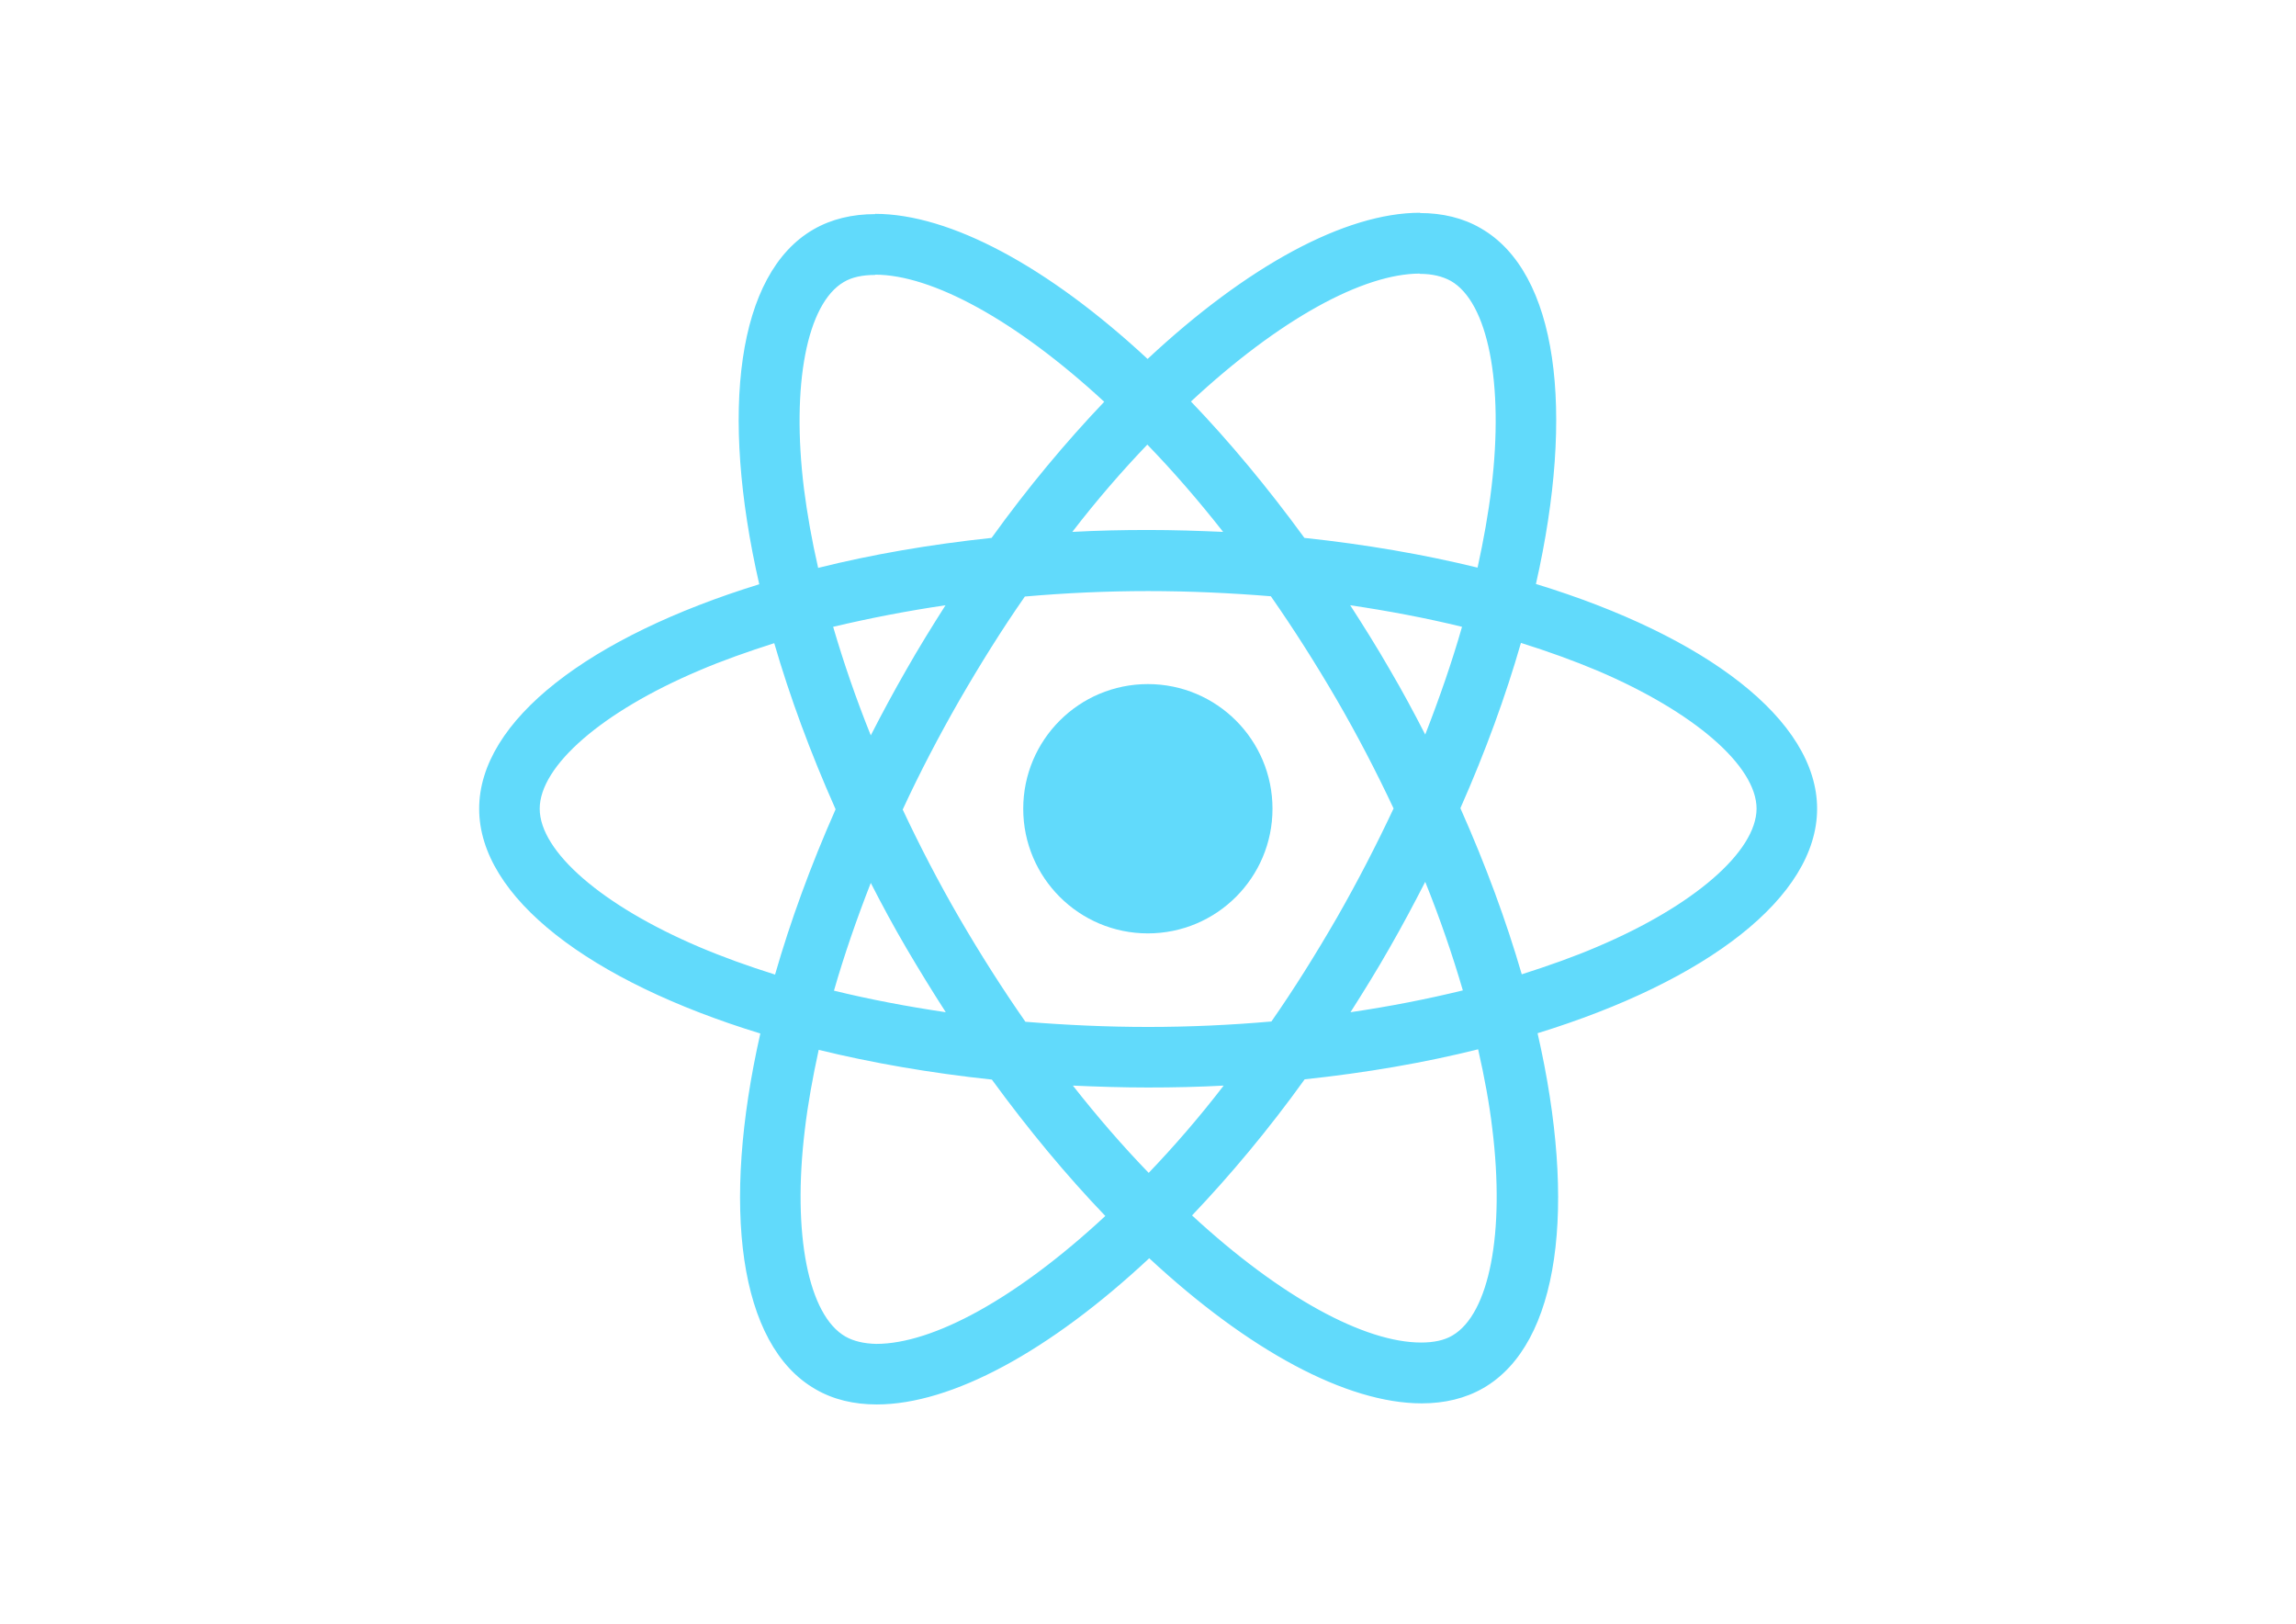
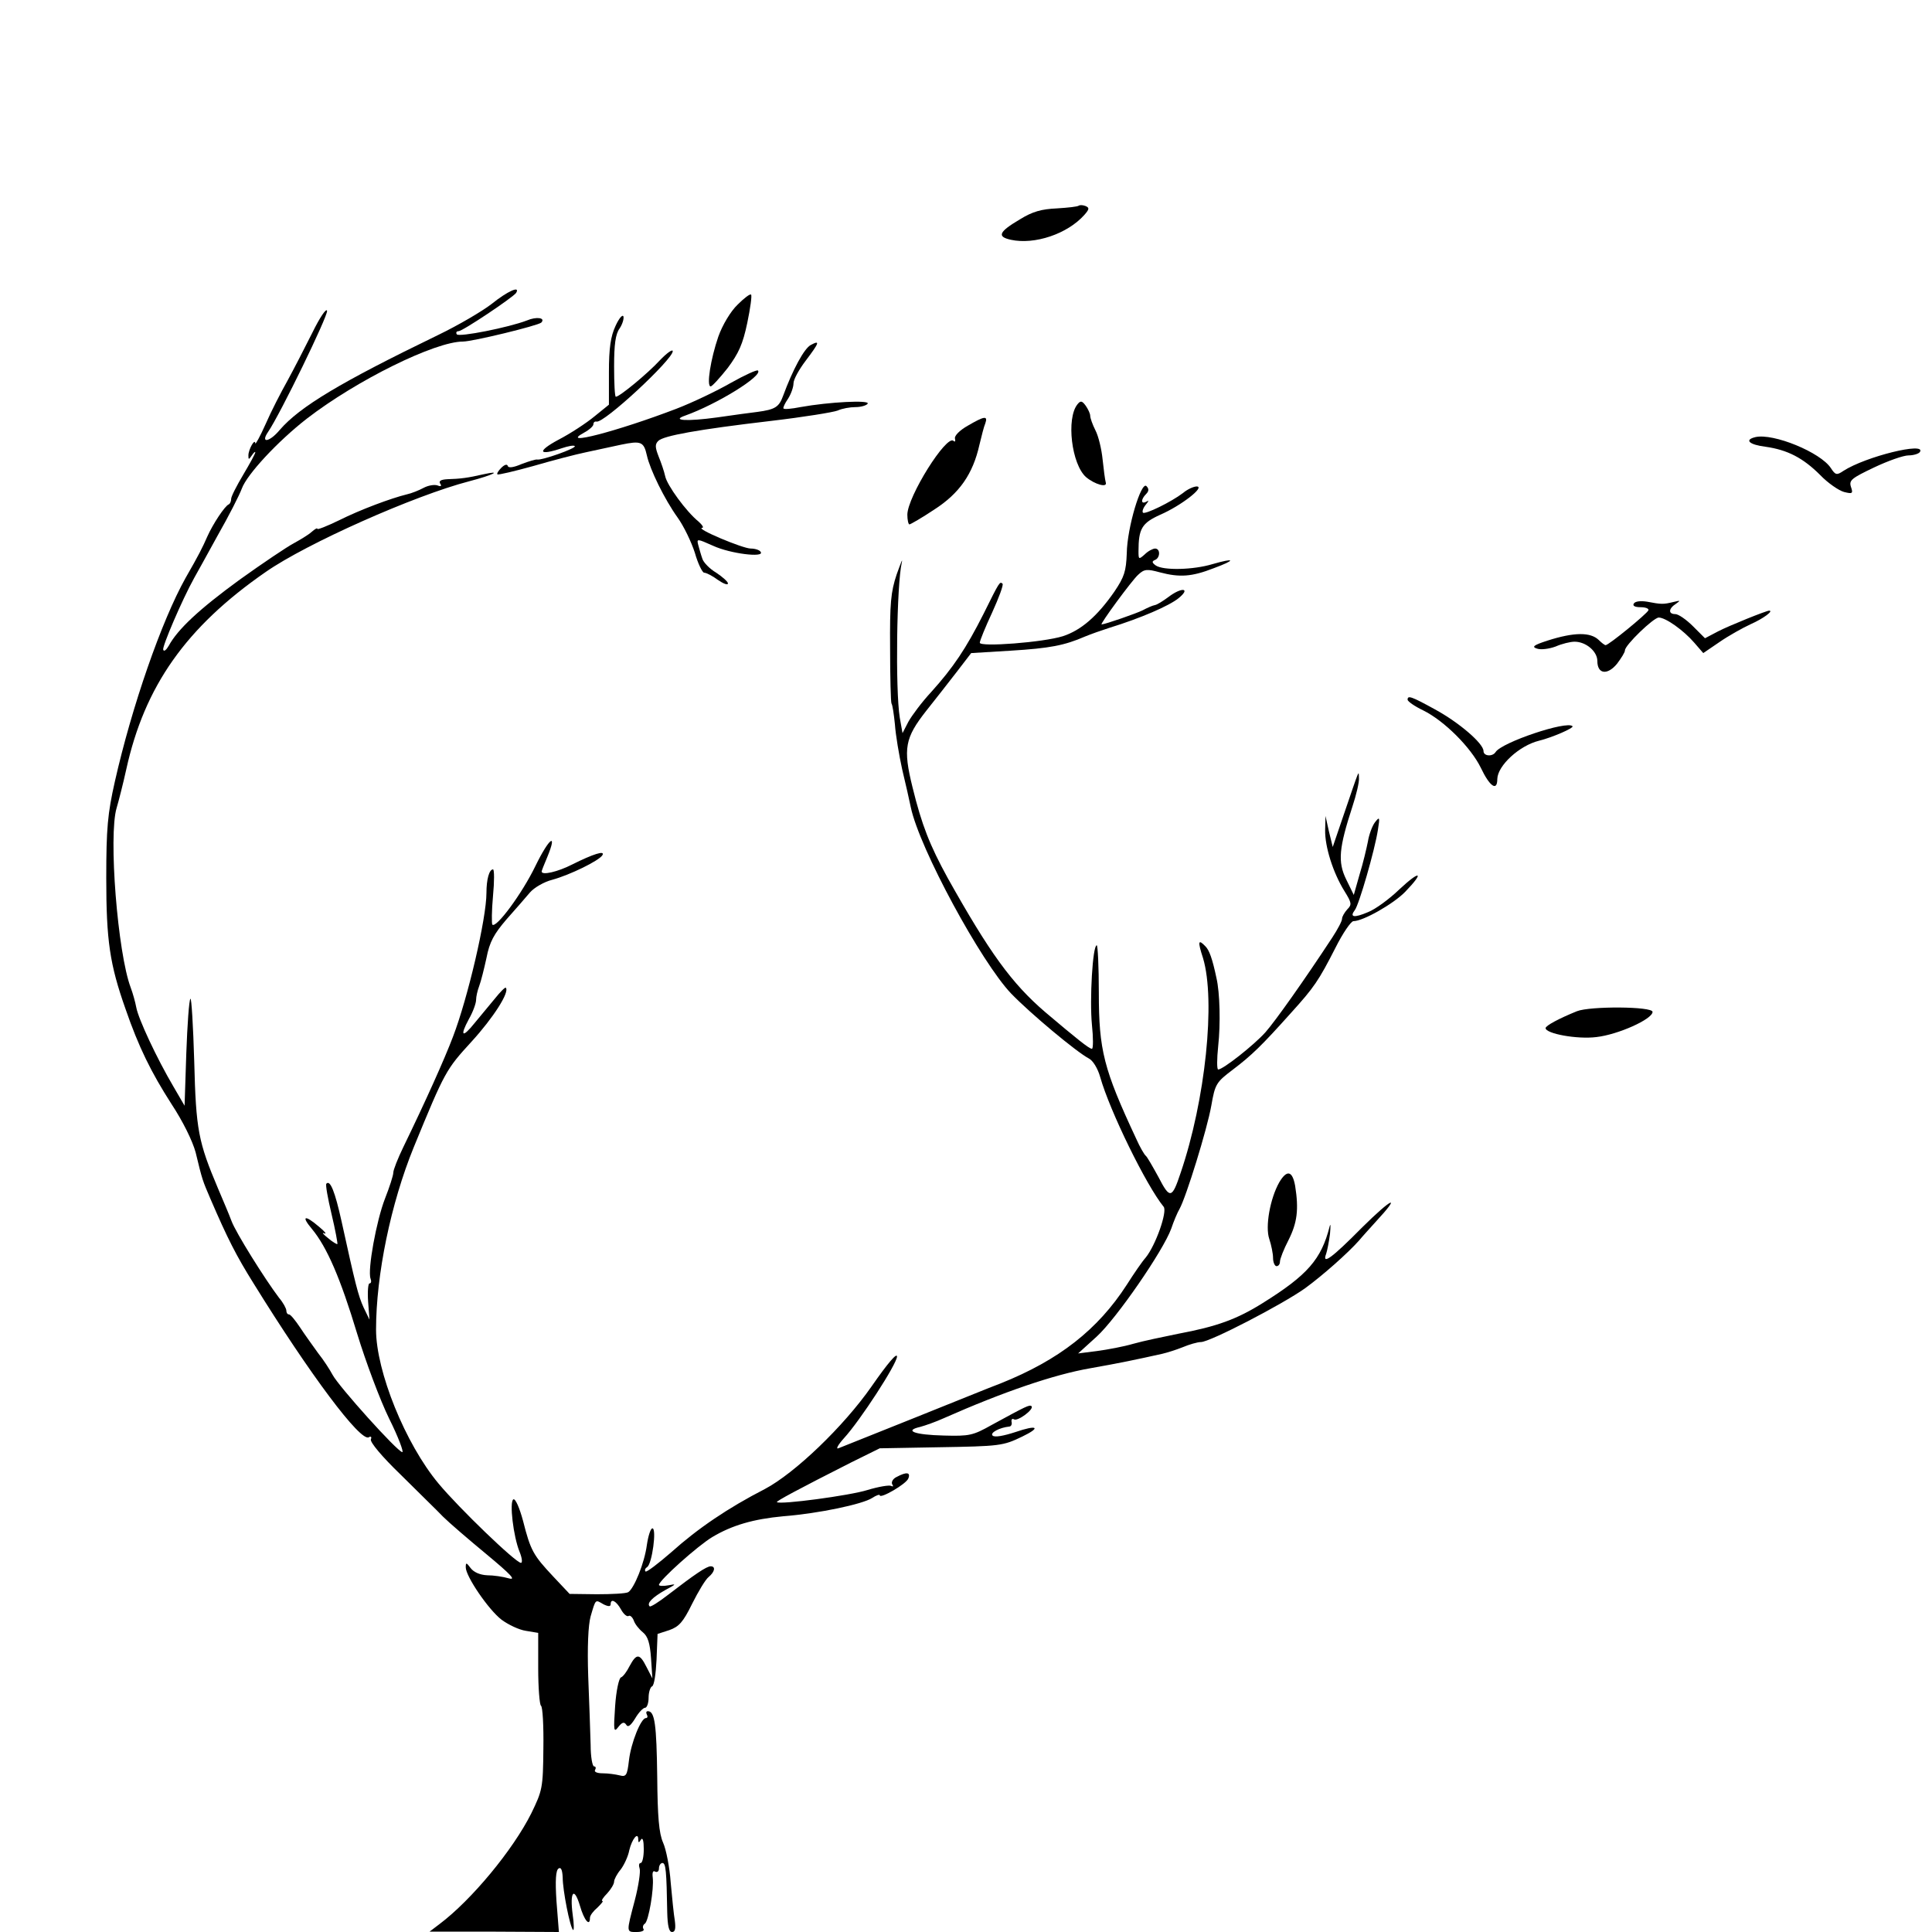
- <svg xmlns="http://www.w3.org/2000/svg" viewBox="0 0 841.9 595.3">
-   <g fill="#61DAFB">
-     <path d="M666.3 296.5c0-32.5-40.7-63.3-103.1-82.4 14.4-63.6 8-114.2-20.2-130.4-6.5-3.8-14.1-5.6-22.4-5.6v22.3c4.6 0 8.3.9 11.4 2.6 13.6 7.8 19.5 37.5 14.9 75.7-1.1 9.4-2.9 19.3-5.1 29.4-19.6-4.8-41-8.5-63.5-10.9-13.5-18.5-27.5-35.3-41.6-50 32.6-30.3 63.2-46.9 84-46.9V78c-27.5 0-63.5 19.6-99.9 53.6-36.4-33.8-72.4-53.2-99.9-53.2v22.3c20.7 0 51.4 16.5 84 46.6-14 14.7-28 31.4-41.3 49.9-22.6 2.4-44 6.1-63.6 11-2.3-10-4-19.7-5.2-29-4.7-38.2 1.1-67.9 14.6-75.8 3-1.8 6.9-2.6 11.5-2.6V78.5c-8.4 0-16 1.8-22.6 5.6-28.1 16.2-34.4 66.7-19.9 130.1-62.2 19.2-102.7 49.9-102.7 82.3 0 32.5 40.7 63.3 103.1 82.4-14.4 63.6-8 114.2 20.2 130.4 6.5 3.8 14.1 5.6 22.5 5.6 27.5 0 63.5-19.6 99.9-53.6 36.4 33.8 72.4 53.2 99.9 53.2 8.4 0 16-1.8 22.6-5.6 28.1-16.2 34.4-66.7 19.9-130.1 62-19.1 102.5-49.9 102.5-82.3zm-130.2-66.7c-3.7 12.9-8.3 26.2-13.5 39.5-4.1-8-8.4-16-13.1-24-4.6-8-9.5-15.8-14.4-23.4 14.2 2.1 27.9 4.7 41 7.9zm-45.8 106.5c-7.8 13.5-15.8 26.3-24.1 38.2-14.9 1.3-30 2-45.2 2-15.1 0-30.2-.7-45-1.9-8.3-11.9-16.4-24.6-24.2-38-7.6-13.1-14.5-26.4-20.8-39.8 6.2-13.4 13.2-26.8 20.7-39.9 7.8-13.5 15.8-26.3 24.1-38.2 14.9-1.3 30-2 45.2-2 15.1 0 30.2.7 45 1.9 8.3 11.9 16.4 24.6 24.2 38 7.6 13.1 14.5 26.4 20.8 39.8-6.3 13.4-13.2 26.8-20.7 39.9zm32.3-13c5.4 13.4 10 26.8 13.8 39.8-13.1 3.2-26.9 5.9-41.2 8 4.9-7.7 9.8-15.6 14.4-23.7 4.6-8 8.9-16.1 13-24.1zM421.2 430c-9.3-9.6-18.6-20.3-27.8-32 9 .4 18.2.7 27.5.7 9.4 0 18.7-.2 27.8-.7-9 11.7-18.3 22.4-27.5 32zm-74.4-58.9c-14.2-2.1-27.9-4.7-41-7.9 3.7-12.9 8.3-26.2 13.5-39.5 4.1 8 8.4 16 13.1 24 4.7 8 9.5 15.8 14.4 23.4zM420.7 163c9.3 9.6 18.6 20.3 27.8 32-9-.4-18.2-.7-27.5-.7-9.4 0-18.7.2-27.8.7 9-11.7 18.3-22.4 27.5-32zm-74 58.9c-4.9 7.7-9.8 15.6-14.4 23.7-4.6 8-8.9 16-13 24-5.4-13.4-10-26.8-13.8-39.8 13.1-3.1 26.9-5.8 41.2-7.9zm-90.5 125.2c-35.4-15.1-58.3-34.9-58.3-50.6 0-15.7 22.9-35.6 58.3-50.6 8.6-3.7 18-7 27.7-10.1 5.7 19.6 13.2 40 22.5 60.9-9.2 20.8-16.6 41.1-22.2 60.6-9.9-3.1-19.3-6.5-28-10.2zM310 490c-13.6-7.8-19.5-37.5-14.9-75.7 1.1-9.4 2.9-19.3 5.1-29.4 19.6 4.8 41 8.5 63.5 10.9 13.5 18.5 27.5 35.3 41.6 50-32.6 30.3-63.2 46.9-84 46.9-4.5-.1-8.3-1-11.3-2.7zm237.2-76.2c4.7 38.2-1.1 67.9-14.6 75.8-3 1.8-6.9 2.6-11.5 2.6-20.7 0-51.4-16.5-84-46.6 14-14.7 28-31.4 41.3-49.9 22.6-2.4 44-6.1 63.6-11 2.3 10.1 4.1 19.8 5.2 29.1zm38.5-66.7c-8.6 3.7-18 7-27.7 10.1-5.7-19.6-13.2-40-22.5-60.9 9.2-20.8 16.6-41.1 22.2-60.6 9.9 3.1 19.3 6.5 28.1 10.2 35.4 15.1 58.3 34.9 58.3 50.6-.1 15.7-23 35.6-58.4 50.6zM320.8 78.4z" />
-     <circle cx="420.9" cy="296.5" r="45.7" />
-     <path d="M520.5 78.1z" />
+ <svg xmlns="http://www.w3.org/2000/svg" version="1.0" width="560pt" height="560pt" viewBox="0 0 560 560" preserveAspectRatio="xMidYMid meet">
+   <g transform="translate(0,560) scale(0.1,-0.1)" fill="#000000" stroke="none">
+     <path d="M3127 5004 c-3 -3 -31 -6 -63 -8 -45 -2 -71 -9 -108 -32 -61 -36 -67 -50 -26 -59 69 -15 164 17 213 72 15 17 15 21 3 26 -8 3 -16 3 -19 1z" />
+     <path d="M1425 4719 c-27 -21 -97 -62 -155 -90 -285 -138 -401 -208 -459 -275 -30 -36 -57 -40 -34 -6 35 51 174 337 171 351 -2 9 -21 -19 -43 -64 -22 -44 -54 -106 -72 -139 -18 -32 -47 -88 -63 -125 -16 -36 -30 -61 -30 -56 -1 16 -20 -18 -20 -35 0 -13 1 -13 10 0 5 8 10 12 10 9 0 -4 -16 -33 -35 -65 -19 -32 -35 -63 -35 -70 0 -7 -3 -14 -7 -16 -11 -4 -46 -57 -62 -93 -14 -32 -25 -54 -63 -120 -70 -125 -156 -373 -205 -590 -21 -93 -25 -136 -25 -280 0 -181 10 -250 56 -380 38 -110 74 -183 133 -275 33 -50 61 -107 70 -140 20 -83 20 -81 43 -135 50 -116 75 -165 125 -245 164 -265 310 -460 334 -446 6 4 9 1 6 -6 -3 -8 32 -50 87 -103 50 -50 106 -104 122 -121 17 -17 74 -66 126 -109 71 -59 87 -76 65 -70 -17 5 -45 9 -63 9 -21 1 -39 9 -48 21 -12 16 -14 17 -14 2 0 -26 66 -123 104 -152 19 -14 50 -29 70 -32 l36 -6 0 -103 c0 -56 4 -105 8 -108 5 -3 8 -59 7 -124 -1 -115 -3 -122 -35 -188 -53 -106 -173 -251 -266 -321 l-29 -22 187 0 188 -1 -7 89 c-4 61 -2 90 6 95 7 5 11 -4 12 -26 0 -37 21 -144 30 -152 3 -3 3 17 -1 44 -9 67 4 83 21 26 12 -42 29 -62 29 -35 0 7 10 20 22 30 11 11 18 19 14 19 -4 0 2 10 14 22 11 12 20 27 20 34 0 6 8 22 19 35 10 13 22 39 25 56 8 33 26 55 26 31 0 -10 2 -10 8 0 5 7 8 -4 8 -28 0 -22 -4 -40 -9 -40 -5 0 -6 -7 -3 -16 3 -8 -3 -50 -14 -92 -25 -95 -25 -92 6 -92 14 0 23 4 19 9 -3 5 -1 12 4 15 11 7 27 101 23 134 -2 15 1 21 7 17 6 -3 11 1 11 9 0 9 5 16 10 16 10 0 12 -23 14 -143 1 -39 5 -57 14 -57 9 0 11 10 8 33 -3 17 -8 67 -12 111 -3 43 -13 95 -22 115 -12 27 -16 75 -17 191 -2 151 -7 190 -27 190 -5 0 -6 -4 -3 -10 3 -5 2 -10 -3 -10 -14 0 -43 -71 -49 -123 -5 -43 -8 -48 -27 -43 -12 3 -34 6 -49 6 -16 0 -26 4 -22 10 3 5 2 10 -3 10 -5 0 -10 28 -10 62 -1 35 -4 124 -7 198 -3 86 0 150 7 175 15 51 13 49 37 35 14 -7 21 -7 21 0 0 18 16 10 30 -15 7 -13 17 -22 22 -19 4 3 11 -3 15 -13 3 -10 15 -25 26 -34 15 -12 21 -32 24 -75 l4 -59 -17 33 c-20 40 -29 40 -49 3 -8 -16 -19 -31 -25 -33 -6 -2 -14 -39 -17 -83 -5 -72 -4 -78 9 -61 11 14 17 16 23 7 5 -9 13 -3 26 18 10 17 23 31 29 31 5 0 10 13 10 29 0 16 5 31 10 33 6 2 11 36 13 77 l3 75 34 11 c28 10 40 23 66 76 18 36 39 71 48 78 18 15 21 31 6 31 -12 0 -46 -23 -124 -83 -27 -21 -51 -36 -53 -33 -9 9 8 26 45 47 32 17 34 19 10 14 -16 -3 -28 -2 -28 1 0 13 113 114 155 139 57 34 119 52 205 60 103 8 230 35 258 53 12 8 22 11 22 8 0 -12 78 33 83 49 7 18 -6 19 -34 4 -11 -5 -16 -15 -13 -21 4 -6 3 -8 -3 -5 -5 3 -36 -2 -69 -12 -51 -16 -253 -43 -262 -35 -4 2 61 37 215 115 l83 41 167 3 c182 3 190 4 246 31 56 27 44 35 -20 13 -34 -11 -60 -16 -66 -10 -8 8 20 23 48 26 6 0 9 7 7 14 -1 7 2 10 7 7 10 -7 59 29 51 38 -6 5 -14 1 -115 -54 -55 -31 -65 -33 -139 -31 -85 2 -117 14 -69 25 15 4 46 15 68 25 174 77 321 127 425 145 85 15 133 25 209 42 13 3 39 11 59 19 19 8 43 15 53 15 26 0 236 109 302 156 52 38 124 102 156 138 9 11 31 35 49 55 75 81 48 70 -39 -16 -89 -90 -118 -111 -105 -77 3 9 8 34 11 57 2 23 2 33 -1 22 -24 -95 -64 -141 -194 -222 -75 -47 -133 -68 -245 -89 -44 -9 -102 -21 -130 -29 -27 -8 -75 -17 -105 -21 l-55 -7 54 49 c57 52 193 249 216 313 7 21 18 47 24 57 19 34 80 231 92 299 11 63 14 68 63 105 54 41 83 69 168 164 67 74 80 93 129 189 21 42 45 77 52 77 28 0 116 50 150 85 57 59 44 64 -17 7 -29 -28 -70 -58 -91 -66 -40 -17 -54 -15 -38 6 12 15 58 174 67 233 6 37 5 39 -9 21 -8 -11 -17 -36 -20 -55 -4 -20 -14 -63 -24 -95 l-17 -60 -22 45 c-25 51 -21 91 18 211 11 33 20 71 19 82 -1 24 4 35 -47 -114 l-29 -85 -11 45 -10 45 -1 -41 c-1 -48 23 -124 56 -177 21 -34 22 -39 8 -53 -8 -9 -15 -21 -15 -27 0 -7 -13 -31 -28 -54 -82 -125 -165 -242 -194 -275 -33 -37 -123 -108 -137 -108 -4 0 -4 30 0 68 7 64 5 154 -5 197 -12 57 -21 81 -32 92 -21 22 -23 15 -7 -34 37 -123 7 -412 -65 -623 -25 -75 -31 -76 -64 -12 -17 31 -33 59 -37 62 -4 3 -17 25 -28 50 -94 201 -108 256 -108 423 0 75 -3 137 -6 137 -12 0 -21 -158 -14 -230 4 -38 4 -70 0 -70 -8 0 -44 29 -135 106 -98 84 -162 173 -283 389 -52 95 -75 153 -102 263 -28 113 -22 143 40 222 24 30 63 80 87 111 l43 56 115 7 c113 7 155 15 215 41 17 7 48 18 70 25 91 28 174 64 201 86 37 30 9 33 -30 3 -15 -11 -32 -22 -39 -23 -6 -1 -22 -8 -35 -15 -18 -9 -107 -40 -119 -41 -6 0 88 128 106 144 18 17 26 17 63 7 57 -15 92 -13 156 12 65 24 63 31 -3 12 -56 -17 -143 -19 -165 -4 -11 8 -12 12 -2 16 15 6 16 33 0 33 -6 0 -20 -7 -30 -17 -17 -15 -18 -15 -18 9 0 66 10 82 63 106 60 26 131 81 106 82 -9 0 -27 -8 -40 -19 -34 -26 -110 -63 -116 -57 -3 3 0 13 8 23 9 11 10 14 2 9 -16 -9 -17 6 -1 22 8 8 9 15 1 23 -15 15 -56 -120 -57 -195 -2 -52 -7 -68 -36 -111 -50 -72 -97 -112 -149 -129 -57 -18 -241 -32 -241 -19 0 6 16 45 36 88 19 42 33 79 30 83 -8 7 -8 8 -55 -87 -51 -101 -88 -156 -152 -227 -27 -29 -56 -68 -66 -86 l-17 -33 -8 45 c-13 82 -9 386 6 450 3 14 -3 -2 -15 -35 -17 -51 -20 -84 -19 -214 0 -84 2 -156 4 -160 3 -4 7 -31 10 -61 2 -30 12 -89 21 -130 10 -41 21 -91 25 -110 25 -119 204 -449 291 -540 56 -58 189 -169 225 -188 12 -6 26 -29 33 -54 28 -99 134 -315 184 -376 11 -14 -23 -111 -52 -147 -10 -11 -34 -46 -55 -79 -84 -130 -196 -218 -366 -286 -25 -9 -137 -55 -250 -100 -113 -45 -212 -85 -220 -88 -8 -3 -1 10 16 29 47 51 154 216 154 237 0 12 -26 -18 -74 -87 -81 -116 -222 -251 -309 -297 -107 -55 -194 -114 -271 -183 -38 -33 -72 -59 -75 -56 -3 4 -1 9 5 13 14 9 28 112 15 112 -5 0 -12 -21 -16 -48 -7 -53 -37 -126 -54 -137 -7 -4 -48 -6 -91 -6 l-79 1 -48 51 c-57 61 -65 74 -87 161 -10 37 -22 65 -28 62 -12 -7 0 -108 18 -152 7 -17 9 -32 4 -32 -15 0 -180 159 -239 230 -96 115 -181 325 -181 446 0 159 43 366 109 528 91 222 94 226 168 307 63 69 111 144 99 156 -2 2 -16 -12 -32 -32 -16 -19 -42 -51 -58 -70 -36 -45 -44 -39 -17 11 12 21 21 46 21 56 0 9 4 27 9 40 5 13 14 49 21 81 9 47 22 70 58 112 26 29 56 64 68 78 12 14 41 31 65 37 51 14 135 55 145 71 9 15 -26 4 -88 -27 -41 -21 -88 -32 -88 -20 0 2 7 20 16 41 31 75 6 57 -34 -25 -38 -79 -114 -182 -125 -170 -2 3 -2 40 2 83 4 42 4 77 0 77 -11 0 -19 -29 -19 -68 0 -74 -54 -305 -97 -417 -25 -66 -79 -186 -144 -320 -16 -33 -29 -66 -29 -74 0 -8 -11 -42 -24 -75 -25 -64 -51 -207 -42 -232 3 -8 2 -14 -3 -14 -4 0 -6 -24 -4 -53 l4 -52 -17 35 c-16 35 -24 68 -64 250 -19 86 -33 121 -44 109 -3 -2 4 -42 15 -88 11 -46 18 -85 17 -87 -2 -1 -14 6 -28 18 -14 11 -18 17 -10 13 8 -3 2 5 -15 19 -42 36 -53 32 -21 -6 44 -53 83 -144 131 -303 25 -82 67 -194 93 -247 27 -54 43 -98 38 -97 -14 1 -184 190 -202 224 -8 15 -26 43 -42 63 -15 21 -39 54 -52 74 -14 21 -28 38 -32 38 -5 0 -8 5 -8 11 0 6 -9 23 -21 37 -41 54 -126 190 -138 223 -7 19 -25 61 -39 94 -57 135 -64 169 -69 368 -3 103 -8 185 -11 182 -4 -3 -9 -75 -12 -158 l-5 -152 -32 55 c-49 83 -102 197 -108 230 -3 16 -10 41 -16 57 -38 100 -65 441 -41 521 6 20 19 71 28 112 53 241 173 412 404 572 119 83 432 222 590 263 69 18 99 33 40 20 -43 -10 -66 -13 -103 -14 -19 -1 -26 -5 -21 -13 5 -7 2 -9 -8 -5 -9 3 -27 0 -40 -7 -13 -7 -35 -16 -49 -19 -45 -11 -134 -44 -196 -75 -35 -17 -63 -28 -63 -25 0 4 -8 -1 -17 -9 -10 -9 -34 -23 -52 -33 -19 -10 -89 -57 -156 -105 -118 -86 -180 -144 -206 -192 -7 -12 -14 -18 -16 -11 -3 9 54 143 90 208 6 11 37 66 68 123 32 56 63 117 70 136 15 41 104 137 189 203 144 111 371 223 452 223 28 0 217 46 227 55 13 14 -14 18 -42 6 -52 -20 -197 -49 -203 -40 -3 5 -1 9 5 9 12 0 158 98 167 111 13 22 -25 5 -71 -32z" />
+     <path d="M2138 4717 c-20 -19 -44 -59 -56 -93 -22 -64 -35 -144 -22 -144 4 0 26 24 49 53 32 43 44 69 57 131 9 43 14 80 11 82 -3 3 -20 -10 -39 -29z" />
+     <path d="M1784 4655 c-14 -30 -19 -64 -19 -134 l0 -94 -42 -34 c-23 -19 -70 -50 -105 -68 -63 -34 -57 -47 11 -24 18 6 34 9 37 6 6 -6 -96 -42 -109 -39 -4 1 -24 -5 -45 -13 -23 -10 -38 -12 -40 -6 -2 7 -10 4 -19 -5 -8 -8 -14 -17 -11 -19 2 -2 49 9 103 24 55 16 124 34 153 40 28 6 74 16 102 22 58 12 66 9 75 -31 9 -41 51 -127 89 -180 18 -25 40 -71 50 -102 9 -32 22 -58 27 -58 6 0 24 -9 40 -21 16 -11 29 -16 29 -10 0 5 -16 19 -34 31 -19 11 -37 30 -40 40 -4 11 -9 29 -12 40 -5 19 -4 19 43 -2 50 -23 149 -35 138 -18 -3 6 -17 10 -29 10 -23 0 -161 58 -141 60 6 0 1 8 -10 18 -36 29 -92 106 -97 132 -3 14 -12 40 -19 57 -10 26 -11 35 -1 45 15 15 114 33 327 58 94 11 180 25 193 30 13 6 36 10 52 10 16 0 32 5 35 10 7 11 -112 5 -195 -10 -25 -5 -47 -7 -49 -4 -2 2 4 15 13 28 9 14 16 34 16 45 0 11 16 40 35 65 40 53 43 61 15 46 -19 -10 -52 -71 -80 -147 -12 -33 -23 -40 -75 -47 -17 -2 -69 -9 -117 -16 -87 -12 -133 -9 -93 5 93 33 227 116 212 131 -3 3 -38 -13 -79 -36 -40 -23 -111 -57 -158 -75 -170 -65 -342 -110 -267 -69 15 8 27 19 27 24 0 6 4 9 9 8 21 -6 221 180 221 204 0 7 -17 -5 -38 -27 -34 -37 -116 -105 -127 -105 -3 0 -5 39 -5 88 0 63 4 94 16 110 8 12 13 28 11 35 -3 6 -13 -6 -23 -28z" />
+     <path d="M3123 4428 c-33 -41 -17 -174 25 -211 25 -21 63 -32 57 -15 -2 7 -6 37 -9 66 -3 30 -12 68 -21 85 -8 16 -15 35 -15 42 0 6 -6 19 -13 29 -11 15 -15 15 -24 4z" />
+     <path d="M2805 4366 c-23 -13 -39 -29 -37 -37 2 -8 0 -11 -4 -7 -20 20 -134 -162 -134 -214 0 -15 3 -28 6 -28 3 0 36 19 72 43 73 47 112 103 131 188 6 25 13 53 17 62 8 23 -3 21 -51 -7z" />
+     <path d="M5088 4333 c-33 -8 -18 -22 30 -28 63 -9 108 -32 158 -82 22 -23 54 -45 69 -49 24 -6 27 -5 20 15 -6 19 2 25 67 56 40 19 85 35 100 35 15 0 30 5 33 10 19 30 -157 -13 -222 -55 -19 -13 -23 -12 -36 8 -30 46 -167 102 -219 90z" />
+     <path d="M4736 3851 c-5 -7 3 -11 19 -11 15 0 25 -4 23 -9 -4 -10 -115 -101 -124 -101 -3 0 -12 7 -20 15 -24 23 -71 23 -149 -2 -40 -13 -46 -18 -30 -23 11 -4 35 -1 54 6 18 8 43 14 55 14 33 0 66 -28 66 -56 0 -38 29 -42 57 -8 12 16 23 33 23 39 0 15 83 95 98 95 20 0 72 -37 103 -73 l26 -30 47 32 c26 18 67 41 91 52 36 16 67 39 53 39 -8 0 -115 -43 -148 -60 l-38 -20 -35 35 c-19 19 -42 35 -51 35 -21 0 -20 16 2 30 14 10 13 10 -8 5 -29 -7 -34 -7 -76 1 -19 3 -34 1 -38 -5z" />
+     <path d="M4080 3572 c0 -5 20 -19 45 -31 61 -30 138 -107 167 -166 26 -55 48 -70 48 -33 1 39 64 97 121 111 37 9 102 37 97 42 -16 17 -206 -47 -223 -75 -9 -14 -35 -12 -35 3 0 22 -71 83 -141 121 -69 38 -79 41 -79 28z" />
+     <path d="M4571 2669 c-52 -21 -91 -42 -91 -49 0 -16 91 -33 147 -26 63 7 163 52 163 73 0 16 -181 17 -219 2z" />
+     <path d="M3708 2173 c-27 -48 -41 -129 -29 -164 6 -18 11 -43 11 -55 0 -13 5 -24 10 -24 6 0 10 6 10 13 0 8 11 36 25 63 25 50 30 88 19 157 -8 44 -24 47 -46 10z" />
  </g>
</svg>
